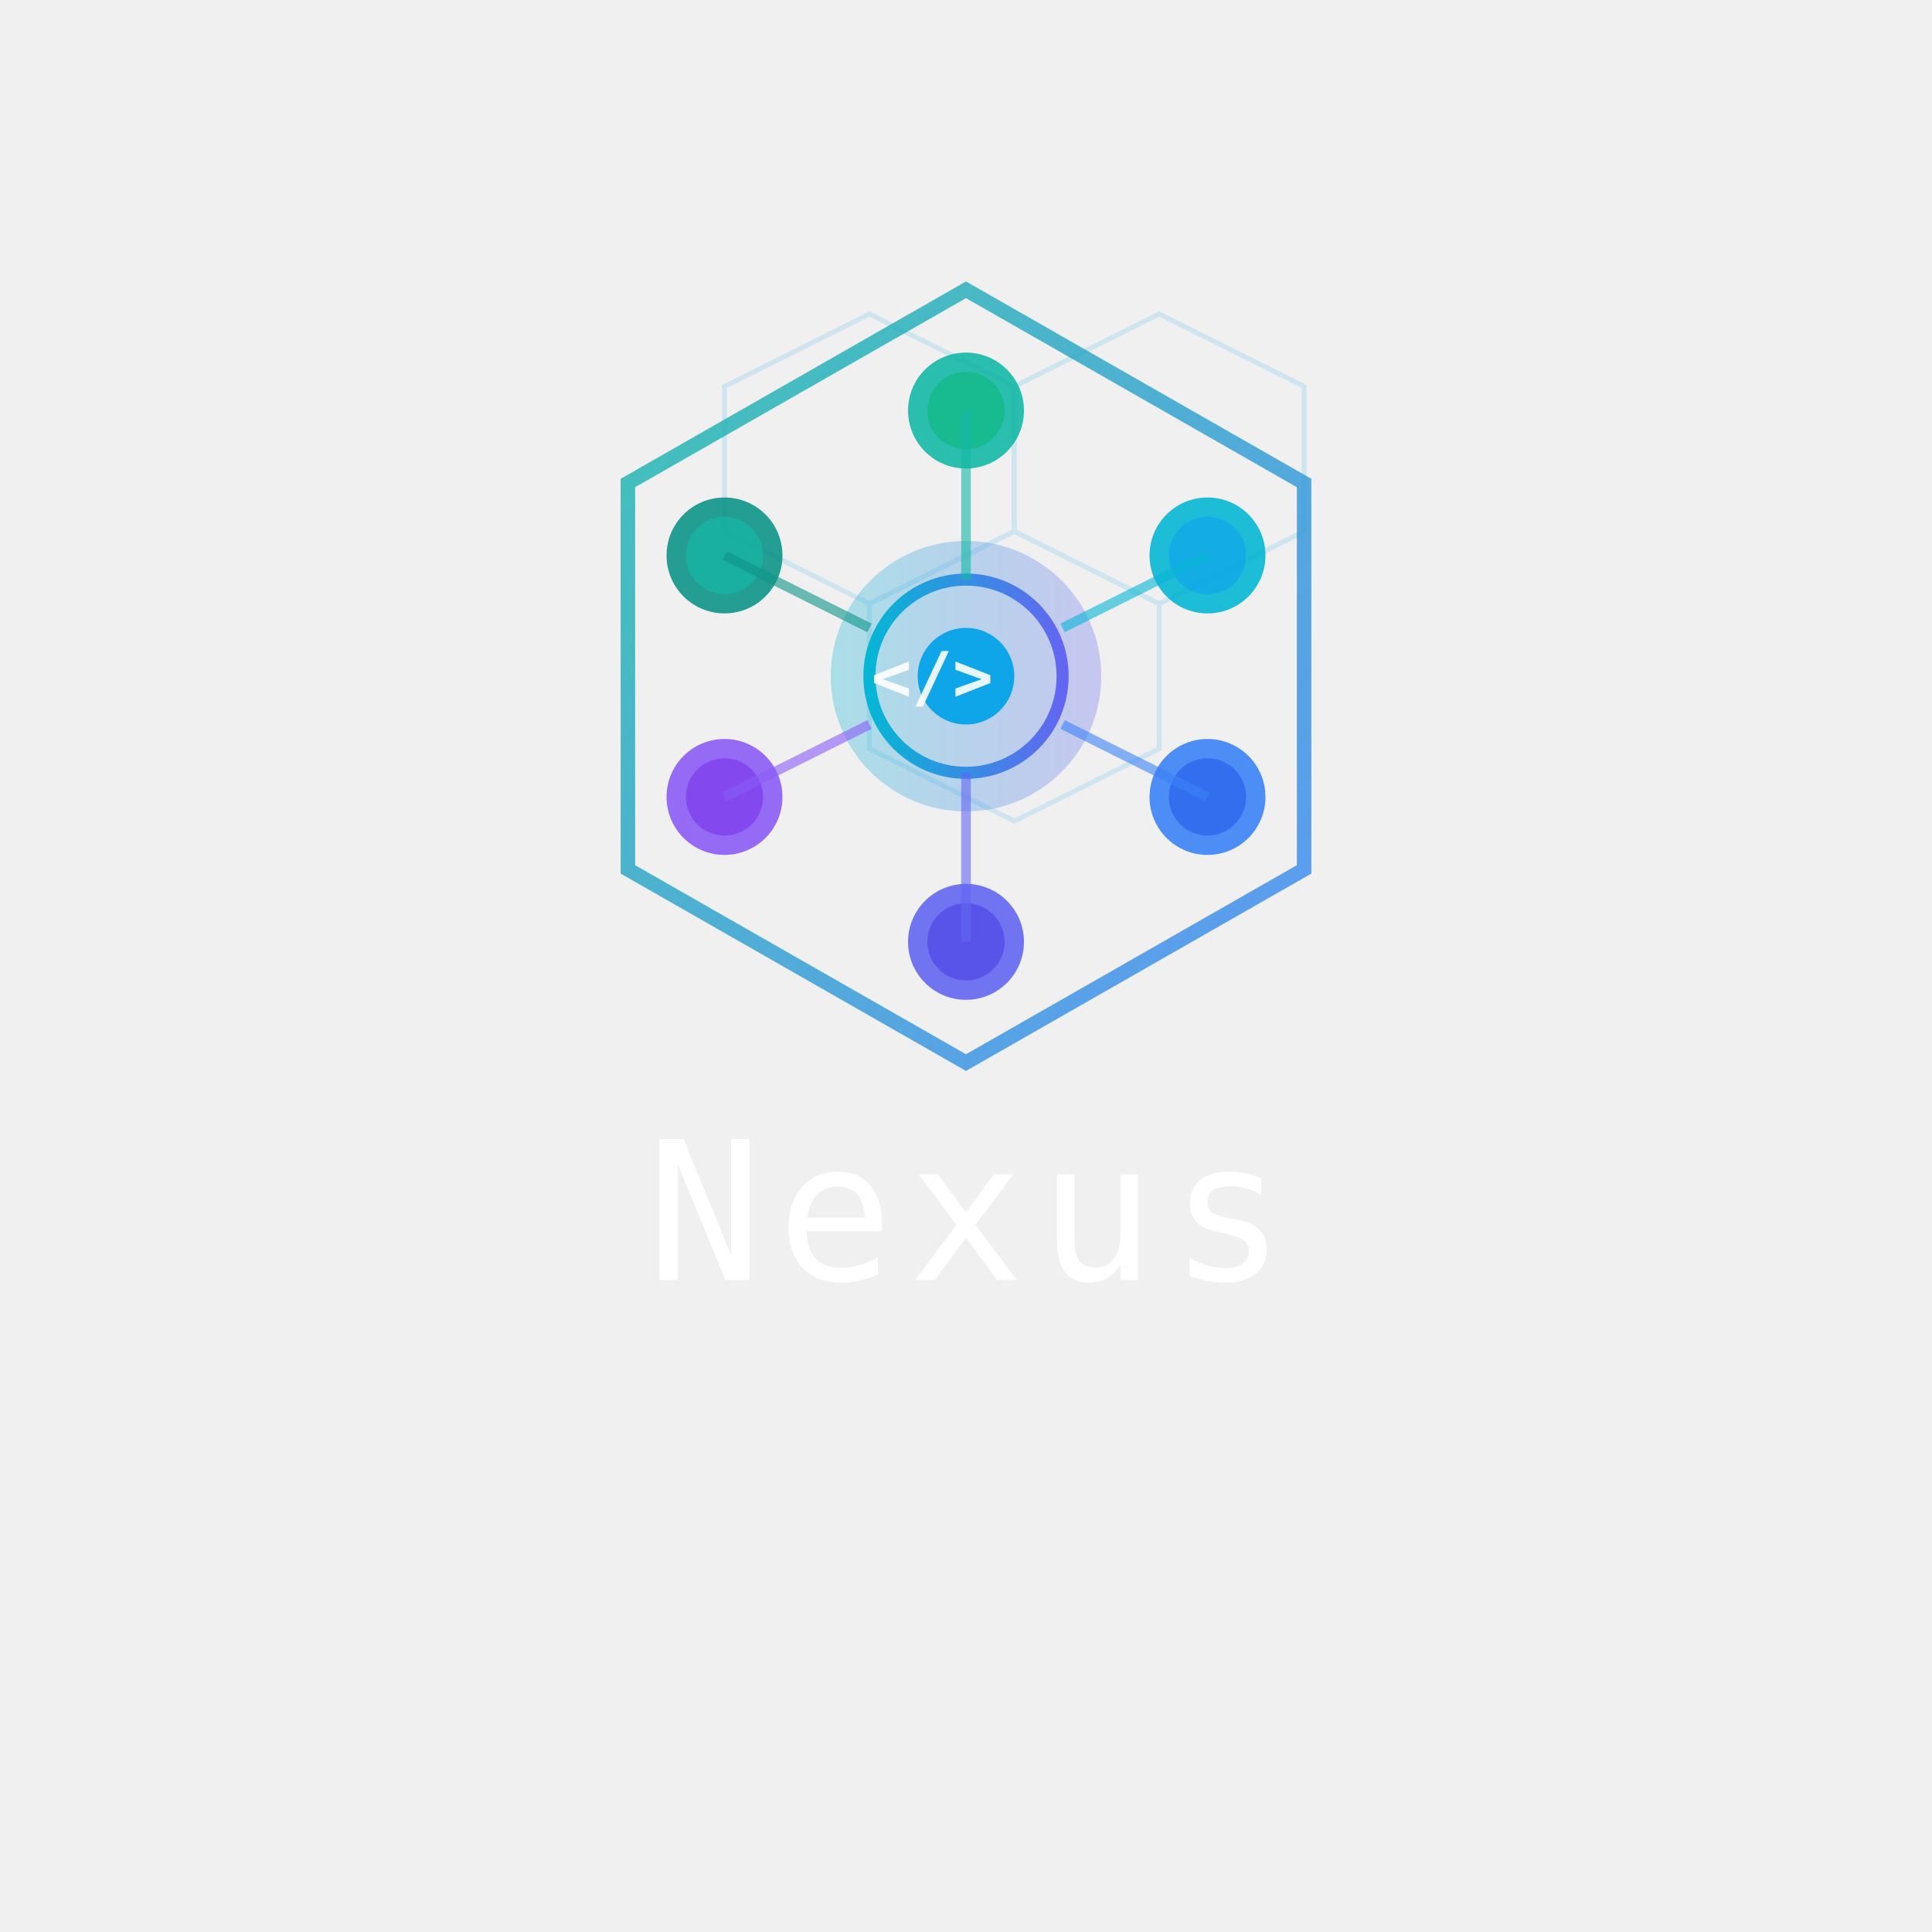
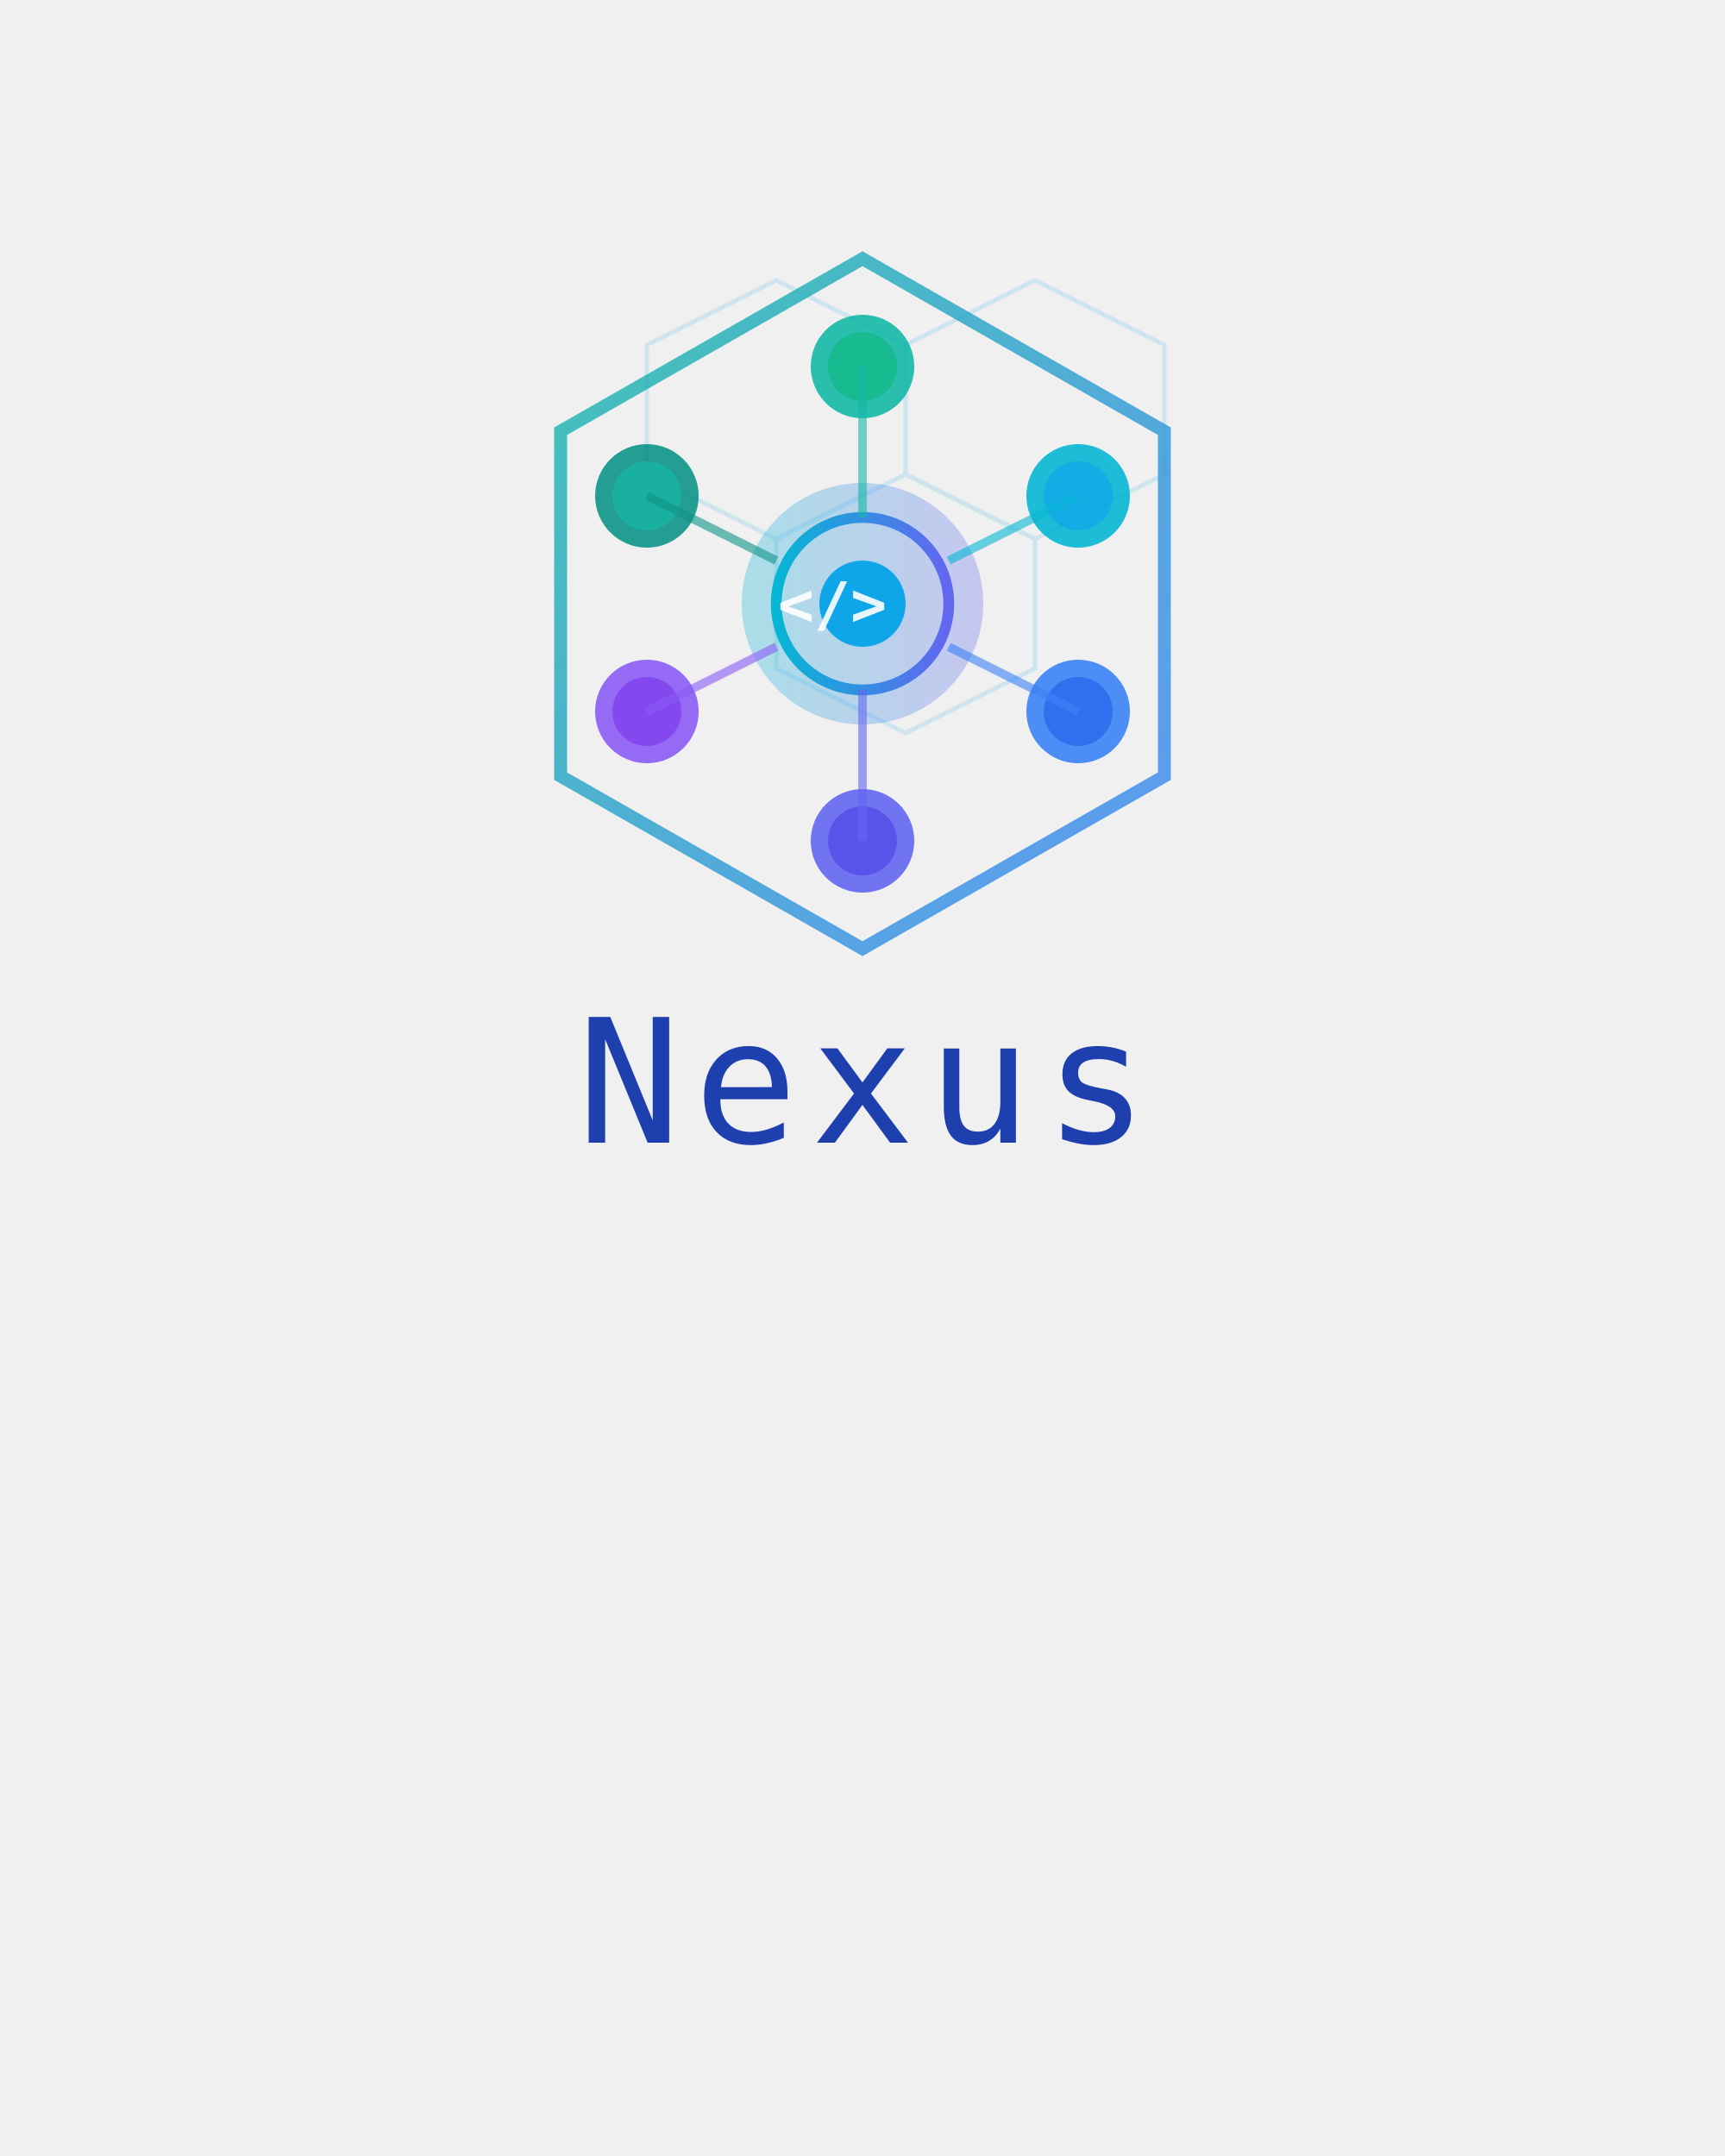
- <svg xmlns="http://www.w3.org/2000/svg" viewBox="0 0 400 400">
+ <svg xmlns="http://www.w3.org/2000/svg" viewBox="0 0 400 500">
  <defs>
    <linearGradient id="grad1" x1="0%" y1="0%" x2="100%" y2="100%">
      <stop offset="0%" style="stop-color:#14B8A6;stop-opacity:1" />
      <stop offset="100%" style="stop-color:#3B82F6;stop-opacity:1" />
    </linearGradient>
    <linearGradient id="grad2" x1="0%" y1="0%" x2="100%" y2="0%">
      <stop offset="0%" style="stop-color:#06B6D4;stop-opacity:1" />
      <stop offset="100%" style="stop-color:#6366F1;stop-opacity:1" />
    </linearGradient>
  </defs>
  <g opacity="0.15">
    <polygon points="150,80 180,65 210,80 210,110 180,125 150,110" fill="none" stroke="#0EA5E9" stroke-width="1" />
    <polygon points="210,80 240,65 270,80 270,110 240,125 210,110" fill="none" stroke="#0EA5E9" stroke-width="1" />
    <polygon points="180,125 210,110 240,125 240,155 210,170 180,155" fill="none" stroke="#0EA5E9" stroke-width="1" />
  </g>
  <polygon points="200,60 270,100 270,180 200,220 130,180 130,100" fill="none" stroke="url(#grad1)" stroke-width="3" opacity="0.8" />
  <g id="nodes">
    <circle cx="200" cy="85" r="12" fill="#14B8A6" opacity="0.9" />
    <circle cx="200" cy="85" r="8" fill="#10B981" opacity="0.7" />
    <circle cx="250" cy="115" r="12" fill="#06B6D4" opacity="0.9" />
    <circle cx="250" cy="115" r="8" fill="#0EA5E9" opacity="0.7" />
    <circle cx="250" cy="165" r="12" fill="#3B82F6" opacity="0.9" />
    <circle cx="250" cy="165" r="8" fill="#2563EB" opacity="0.7" />
    <circle cx="200" cy="195" r="12" fill="#6366F1" opacity="0.9" />
    <circle cx="200" cy="195" r="8" fill="#4F46E5" opacity="0.7" />
    <circle cx="150" cy="165" r="12" fill="#8B5CF6" opacity="0.9" />
    <circle cx="150" cy="165" r="8" fill="#7C3AED" opacity="0.7" />
    <circle cx="150" cy="115" r="12" fill="#0D9488" opacity="0.9" />
    <circle cx="150" cy="115" r="8" fill="#14B8A6" opacity="0.7" />
  </g>
  <circle cx="200" cy="140" r="28" fill="url(#grad2)" opacity="0.3" />
  <circle cx="200" cy="140" r="20" fill="none" stroke="url(#grad2)" stroke-width="2.5" />
  <circle cx="200" cy="140" r="10" fill="#0EA5E9" />
  <g stroke-width="2" opacity="0.6">
    <line x1="200" y1="85" x2="200" y2="120" stroke="#14B8A6">
      <animate attributeName="stroke-dasharray" values="0,100;100,0" dur="2s" repeatCount="indefinite" />
      <animate attributeName="opacity" values="0.4;0.8;0.4" dur="2s" repeatCount="indefinite" />
    </line>
    <line x1="250" y1="115" x2="220" y2="130" stroke="#06B6D4">
      <animate attributeName="stroke-dasharray" values="0,100;100,0" dur="2s" begin="0.3s" repeatCount="indefinite" />
      <animate attributeName="opacity" values="0.4;0.8;0.4" dur="2s" begin="0.3s" repeatCount="indefinite" />
    </line>
    <line x1="250" y1="165" x2="220" y2="150" stroke="#3B82F6">
      <animate attributeName="stroke-dasharray" values="0,100;100,0" dur="2s" begin="0.6s" repeatCount="indefinite" />
      <animate attributeName="opacity" values="0.4;0.8;0.4" dur="2s" begin="0.6s" repeatCount="indefinite" />
    </line>
    <line x1="200" y1="195" x2="200" y2="160" stroke="#6366F1">
      <animate attributeName="stroke-dasharray" values="0,100;100,0" dur="2s" begin="0.9s" repeatCount="indefinite" />
      <animate attributeName="opacity" values="0.4;0.8;0.4" dur="2s" begin="0.9s" repeatCount="indefinite" />
    </line>
    <line x1="150" y1="165" x2="180" y2="150" stroke="#8B5CF6">
      <animate attributeName="stroke-dasharray" values="0,100;100,0" dur="2s" begin="1.2s" repeatCount="indefinite" />
      <animate attributeName="opacity" values="0.4;0.8;0.4" dur="2s" begin="1.2s" repeatCount="indefinite" />
    </line>
    <line x1="150" y1="115" x2="180" y2="130" stroke="#0D9488">
      <animate attributeName="stroke-dasharray" values="0,100;100,0" dur="2s" begin="1.5s" repeatCount="indefinite" />
      <animate attributeName="opacity" values="0.4;0.8;0.4" dur="2s" begin="1.5s" repeatCount="indefinite" />
    </line>
  </g>
  <g fill="#ffffff" font-family="monospace" font-size="14" font-weight="bold" opacity="0.9">
    <text x="193" y="145" text-anchor="middle">&lt;/&gt;</text>
  </g>
-   <text x="200" y="265" font-family="'Roboto Mono', 'Consolas', 'Monaco', monospace" font-size="40" font-weight="400" fill="white" text-anchor="middle" letter-spacing="3">
+   <text x="200" y="265" font-family="'Roboto Mono', 'Consolas', 'Monaco', monospace" font-size="40" font-weight="400" fill="#1E40AF" text-anchor="middle" letter-spacing="3">
    Nexus
  </text>
</svg>
